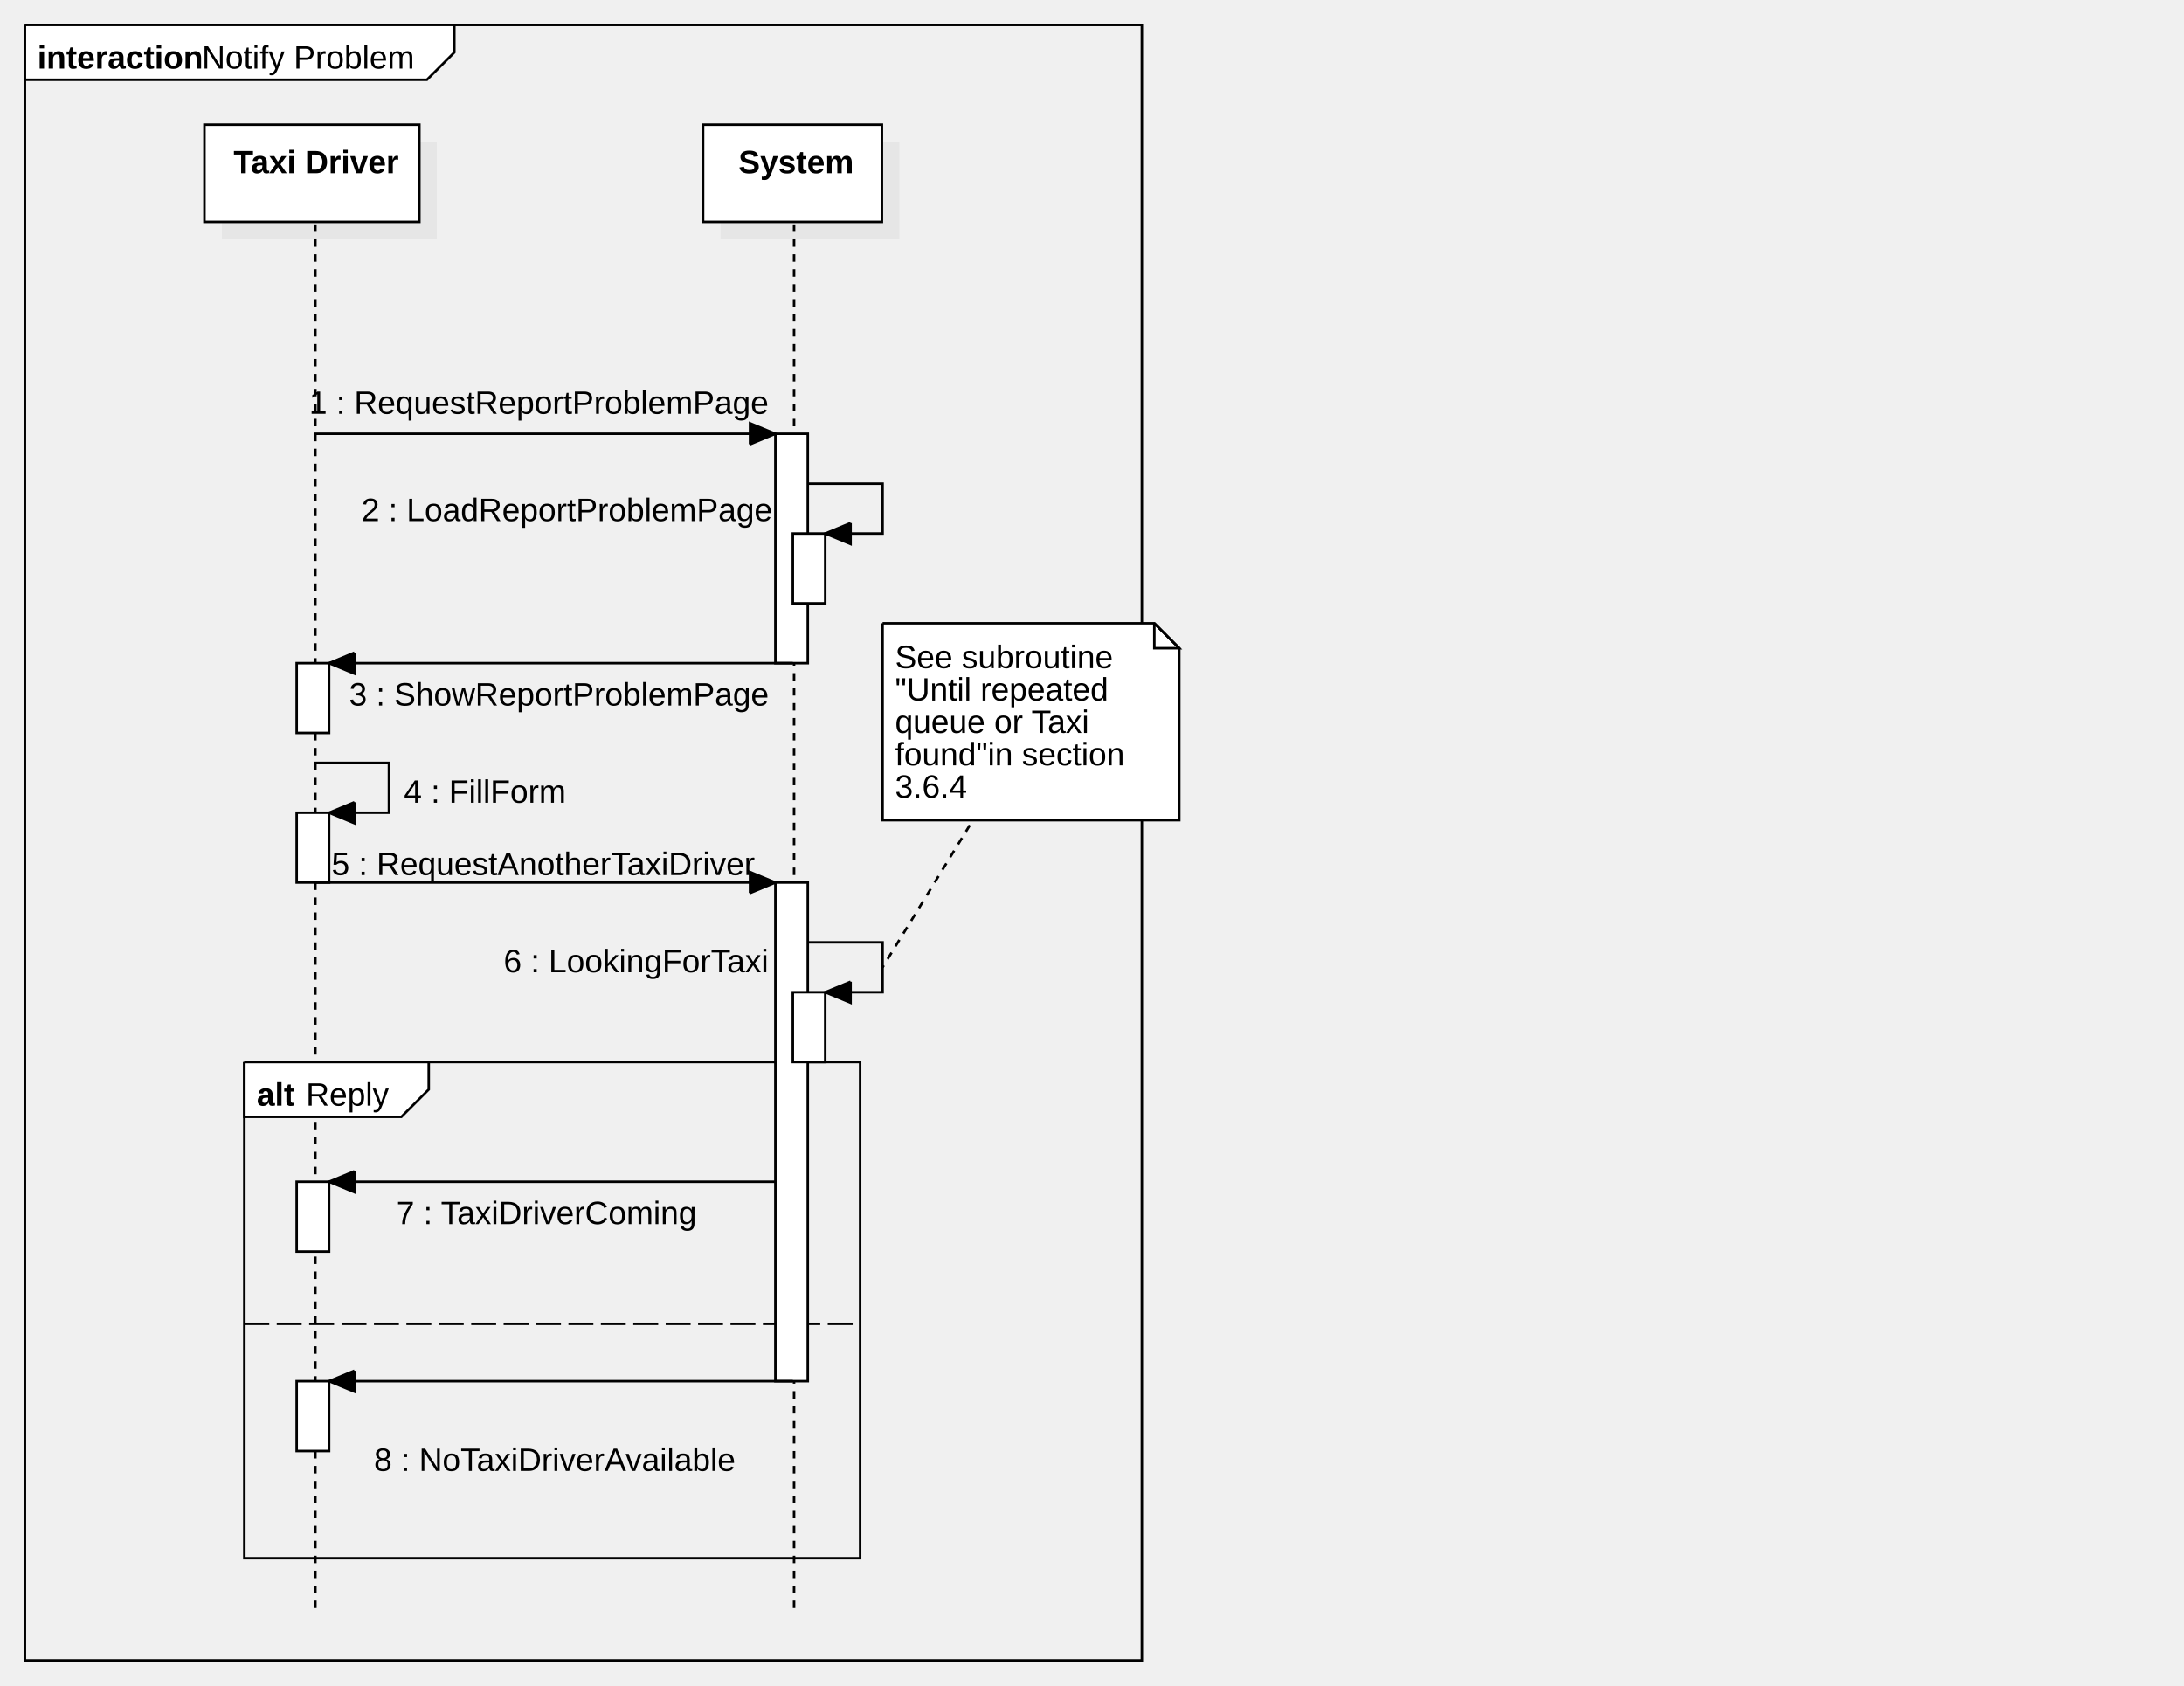
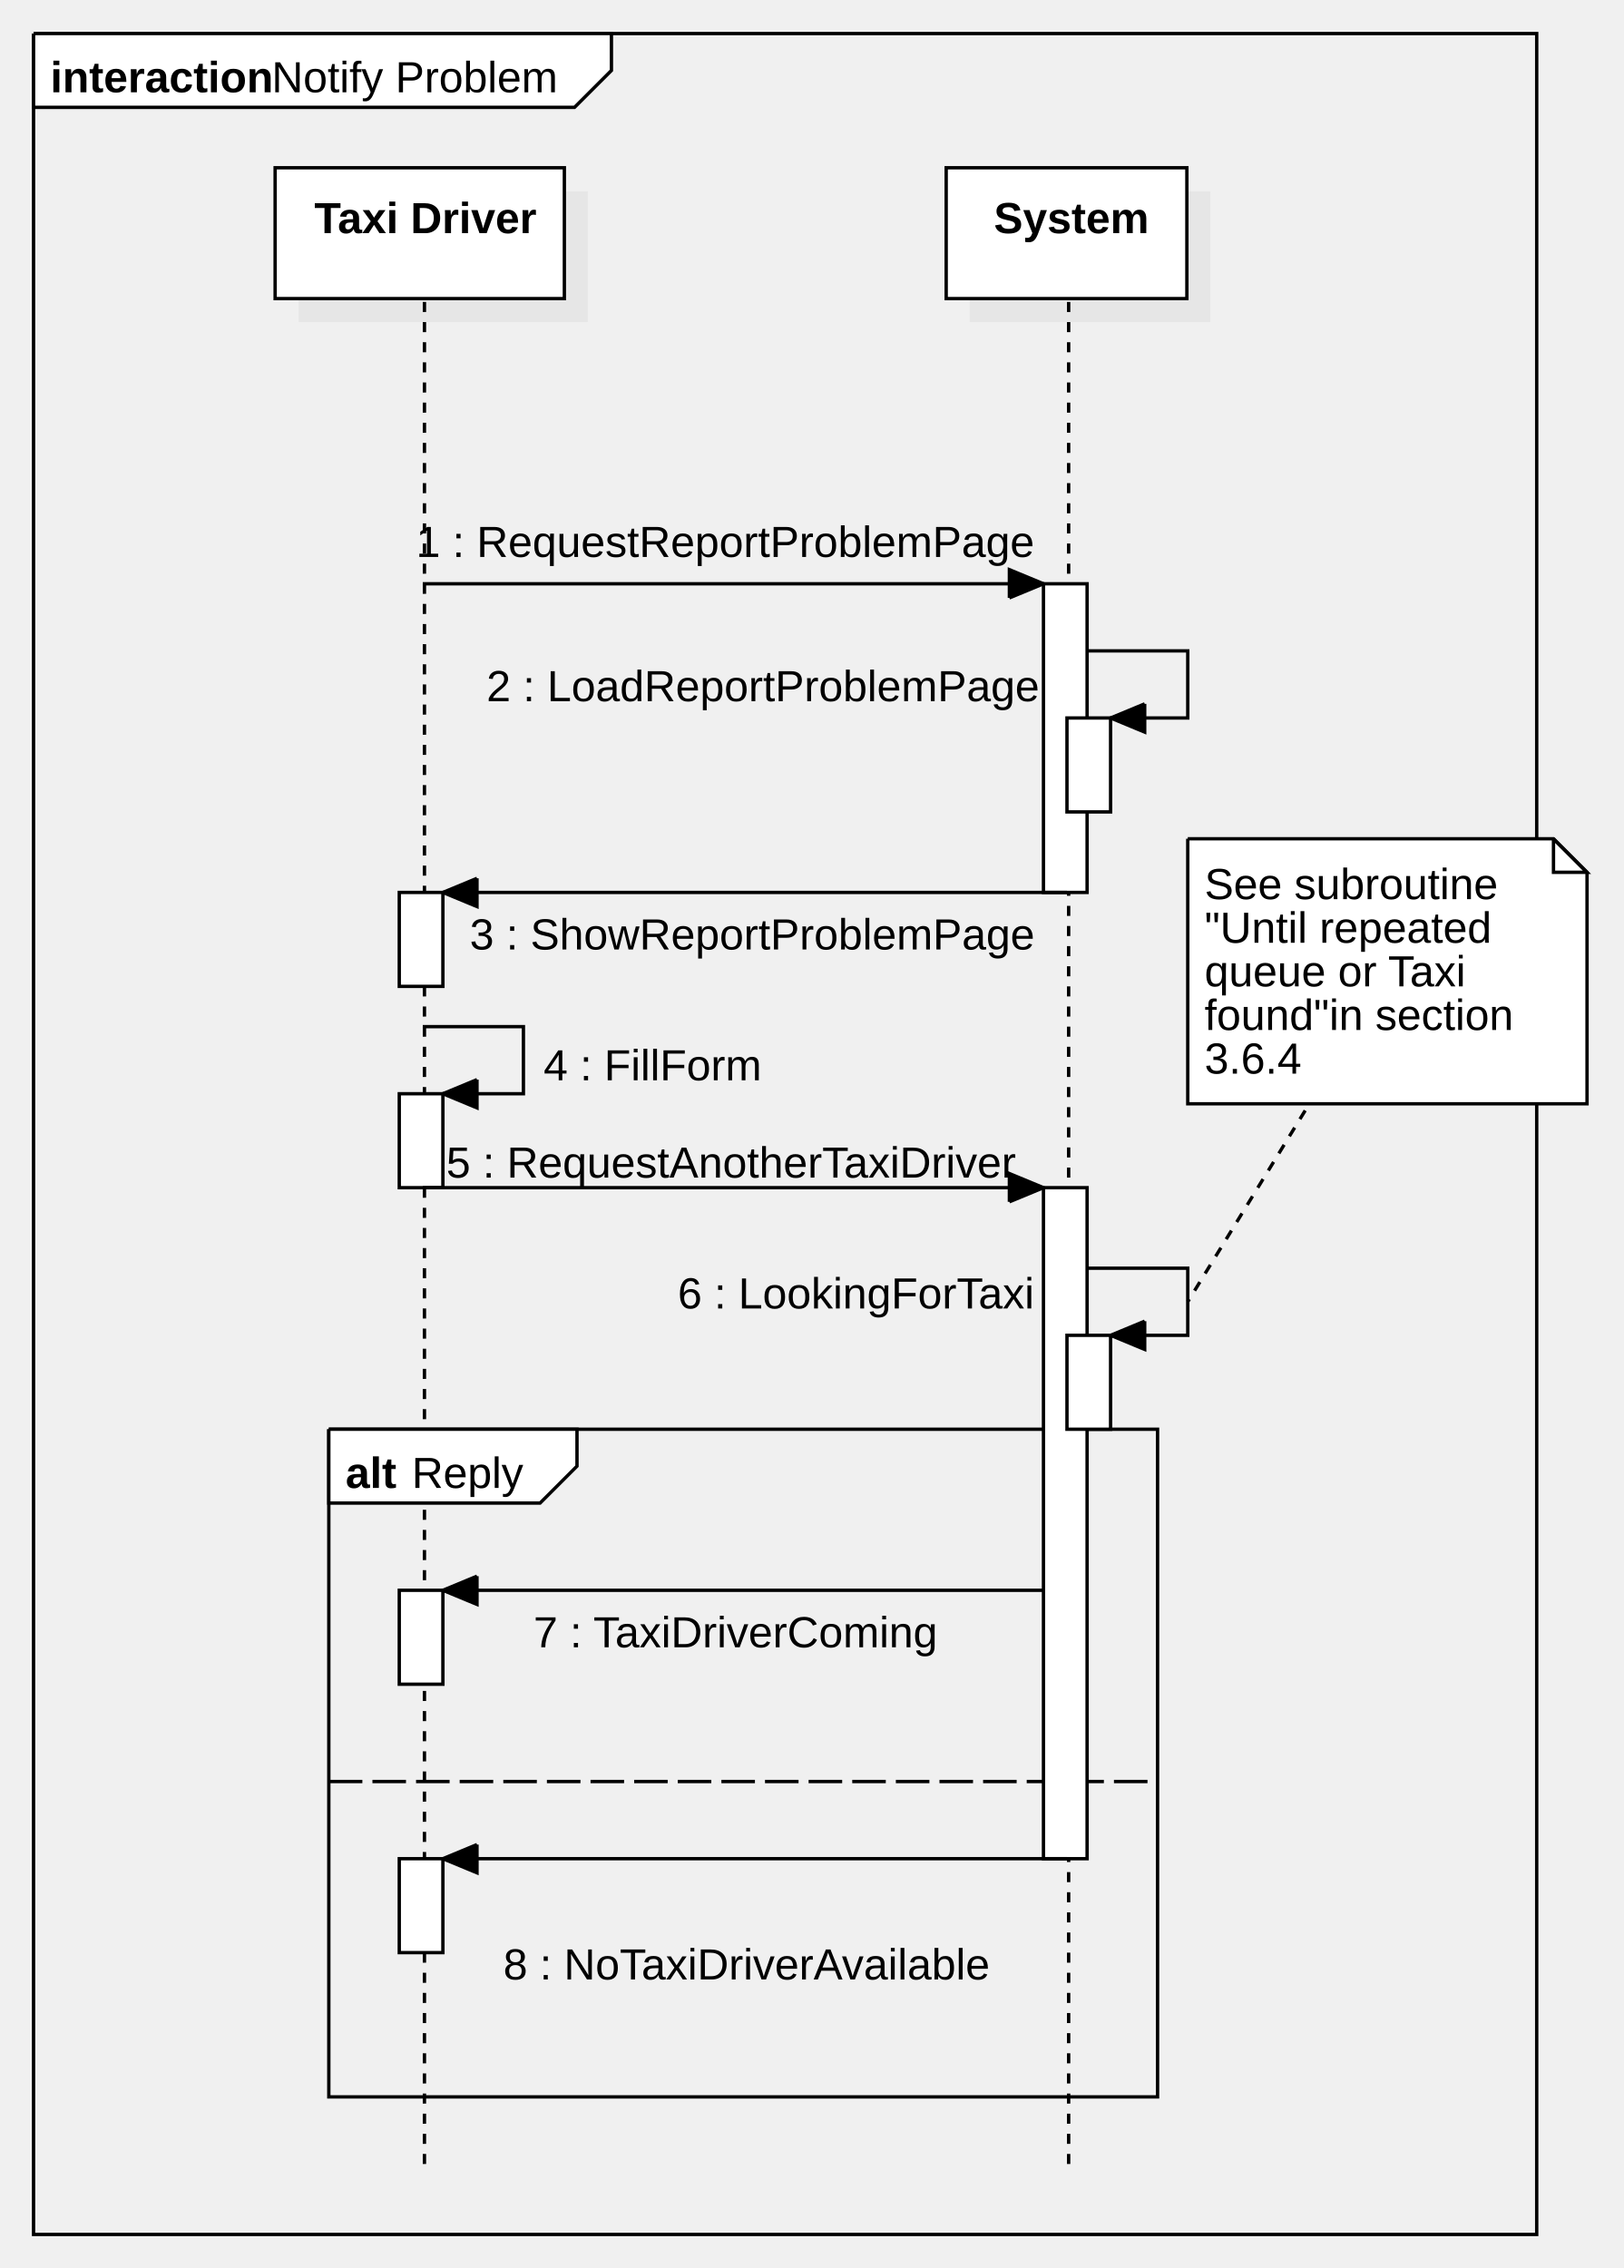
- <svg xmlns="http://www.w3.org/2000/svg" version="1.1" width="876" height="676">
+ <svg xmlns="http://www.w3.org/2000/svg" version="1.1" width="484" height="676">
  <defs />
  <g>
    <g transform="translate(10,10) scale(1,1)">
      <path fill="none" stroke="#000000" d="M 0 0 L 448 0 L 448 656 L 0 656 L 0 0" stroke-miterlimit="10" />
    </g>
    <g transform="translate(10,10) scale(1,1)">
      <path fill="#ffffff" stroke="none" d="M 0 0 L 0 22 L 161.228 22 L 172.228 11 L 172.228 0 L 0 0" />
    </g>
    <g transform="translate(10,10) scale(1,1)">
      <path fill="none" stroke="#000000" d="M 0 0 L 0 22 L 161.228 22 L 172.228 11 L 172.228 0 L 0 0 L 0 0" stroke-miterlimit="10" />
    </g>
    <g transform="translate(10,10) scale(1,1)">
      <g>
        <path fill="none" stroke="none" />
        <text fill="#000000" stroke="none" font-family="Arial" font-size="13px" font-style="normal" font-weight="normal" text-decoration="none" x="70.979" y="17.5">Notify Problem</text>
      </g>
    </g>
    <g transform="translate(10,10) scale(1,1)">
      <g>
        <path fill="none" stroke="none" />
        <text fill="#000000" stroke="none" font-family="Arial" font-size="13px" font-style="normal" font-weight="bold" text-decoration="none" x="5" y="17.5">interaction</text>
      </g>
    </g>
    <g transform="translate(10,10) scale(1,1)">
      <rect fill="#C0C0C0" stroke="none" x="79" y="47" width="86.203" height="39" opacity="0.2" />
    </g>
    <g transform="translate(10,10) scale(1,1)">
      <rect fill="#ffffff" stroke="none" x="72" y="40" width="86.203" height="39" />
    </g>
    <g transform="translate(10,10) scale(1,1)">
      <path fill="none" stroke="#000000" d="M 72 40 L 158.203 40 L 158.203 79 L 72 79 L 72 40 Z Z" stroke-miterlimit="10" />
    </g>
    <g transform="translate(10,10) scale(1,1)">
      <g>
        <path fill="none" stroke="none" />
        <text fill="#000000" stroke="none" font-family="Arial" font-size="13px" font-style="normal" font-weight="bold" text-decoration="none" x="83.684" y="59.5">Taxi Driver</text>
      </g>
    </g>
    <g transform="translate(10,10) scale(1,1)">
      <path fill="none" stroke="#000000" d="M 116.5 80 L 116.5 637" stroke-miterlimit="10" stroke-dasharray="3" />
    </g>
    <g transform="translate(10,10) scale(1,1)">
      <rect fill="#C0C0C0" stroke="none" x="279" y="47" width="71.736" height="39" opacity="0.2" />
    </g>
    <g transform="translate(10,10) scale(1,1)">
      <rect fill="#ffffff" stroke="none" x="272" y="40" width="71.736" height="39" />
    </g>
    <g transform="translate(10,10) scale(1,1)">
      <path fill="none" stroke="#000000" d="M 272 40 L 343.736 40 L 343.736 79 L 272 79 L 272 40 Z Z" stroke-miterlimit="10" />
    </g>
    <g transform="translate(10,10) scale(1,1)">
      <g>
        <path fill="none" stroke="none" />
        <text fill="#000000" stroke="none" font-family="Arial" font-size="13px" font-style="normal" font-weight="bold" text-decoration="none" x="286.197" y="59.5">System</text>
      </g>
    </g>
    <g transform="translate(10,10) scale(1,1)">
      <path fill="none" stroke="#000000" d="M 308.5 80 L 308.5 637" stroke-miterlimit="10" stroke-dasharray="3" />
    </g>
    <g transform="translate(10,10) scale(1,1)">
      <path fill="none" stroke="#000000" d="M 88 416 L 335 416 L 335 615 L 88 615 L 88 416" stroke-miterlimit="10" />
    </g>
    <g transform="translate(10,10) scale(1,1)">
      <path fill="#ffffff" stroke="none" d="M 88 416 L 88 438 L 150.966 438 L 161.966 427 L 161.966 416 L 88 416" />
    </g>
    <g transform="translate(10,10) scale(1,1)">
      <path fill="none" stroke="#000000" d="M 88 416 L 88 438 L 150.966 438 L 161.966 427 L 161.966 416 L 88 416 L 88 416" stroke-miterlimit="10" />
    </g>
    <g transform="translate(10,10) scale(1,1)">
      <g>
        <path fill="none" stroke="none" />
        <text fill="#000000" stroke="none" font-family="Arial" font-size="13px" font-style="normal" font-weight="normal" text-decoration="none" x="112.73" y="433.5">Reply</text>
      </g>
    </g>
    <g transform="translate(10,10) scale(1,1)">
      <g>
        <path fill="none" stroke="none" />
        <text fill="#000000" stroke="none" font-family="Arial" font-size="13px" font-style="normal" font-weight="bold" text-decoration="none" x="93" y="433.5">alt</text>
      </g>
    </g>
    <g transform="translate(10,10) scale(1,1)">
      <path fill="none" stroke="#000000" d="M 88 521 L 335 521" stroke-miterlimit="10" stroke-dasharray="10,3" />
    </g>
    <g transform="translate(10,10) scale(1,1)">
      <path fill="#ffffff" stroke="none" d="M 344 240 L 453 240 L 463 250 L 463 319 L 344 319 L 344 240" />
    </g>
    <g transform="translate(10,10) scale(1,1)">
      <path fill="none" stroke="#000000" d="M 344 240 L 453 240 L 463 250 L 463 319 L 344 319 L 344 240 L 344 240" stroke-miterlimit="10" />
    </g>
    <g transform="translate(10,10) scale(1,1)">
      <path fill="none" stroke="#000000" d="M 453 240 L 453 250 L 463 250 L 453 240" stroke-miterlimit="10" />
    </g>
    <g transform="translate(10,10) scale(1,1)">
      <g>
        <path fill="none" stroke="none" />
        <text fill="#000000" stroke="none" font-family="Arial" font-size="13px" font-style="normal" font-weight="normal" text-decoration="none" x="349" y="258">See subroutine</text>
        <text fill="#000000" stroke="none" font-family="Arial" font-size="13px" font-style="normal" font-weight="normal" text-decoration="none" x="349" y="271">"Until repeated</text>
        <text fill="#000000" stroke="none" font-family="Arial" font-size="13px" font-style="normal" font-weight="normal" text-decoration="none" x="349" y="284">queue or Taxi</text>
        <text fill="#000000" stroke="none" font-family="Arial" font-size="13px" font-style="normal" font-weight="normal" text-decoration="none" x="349" y="297">found"in section </text>
        <text fill="#000000" stroke="none" font-family="Arial" font-size="13px" font-style="normal" font-weight="normal" text-decoration="none" x="349" y="310">3.6.4  </text>
      </g>
    </g>
    <g transform="translate(10,10) scale(1,1)">
      <path fill="none" stroke="#000000" d="M 379 321 L 344 378" stroke-miterlimit="10" stroke-dasharray="3" />
    </g>
    <g transform="translate(10,10) scale(1,1)">
      <path fill="none" stroke="#000000" d="M 116 164 L 301 164" stroke-miterlimit="10" />
    </g>
    <g transform="translate(10,10) scale(1,1)">
      <path fill="#000000" stroke="none" d="M 290.837 168.21 L 301 164 L 290.837 159.79" />
    </g>
    <g transform="translate(10,10) scale(1,1)">
      <path fill="none" stroke="#000000" d="M 290.837 168.21 L 301 164 L 290.837 159.79 L 290.837 168.21" stroke-miterlimit="10" />
    </g>
    <g transform="translate(10,10) scale(1,1)">
      <g>
        <path fill="none" stroke="none" />
        <text fill="#000000" stroke="none" font-family="Arial" font-size="13px" font-style="normal" font-weight="normal" text-decoration="none" x="114" y="156">1 : RequestReportProblemPage</text>
      </g>
    </g>
    <g transform="translate(10,10) scale(1,1)">
      <rect fill="#ffffff" stroke="none" x="301" y="164" width="13" height="92" />
    </g>
    <g transform="translate(10,10) scale(1,1)">
      <path fill="none" stroke="#000000" d="M 301 164 L 314 164 L 314 256 L 301 256 L 301 164 Z Z" stroke-miterlimit="10" />
    </g>
    <g transform="translate(10,10) scale(1,1)">
      <path fill="none" stroke="#000000" d="M 314 184 L 344 184 L 344 204 L 321 204" stroke-miterlimit="10" />
    </g>
    <g transform="translate(10,10) scale(1,1)">
      <path fill="#000000" stroke="none" d="M 331.163 199.79 L 321 204 L 331.163 208.21" />
    </g>
    <g transform="translate(10,10) scale(1,1)">
      <path fill="none" stroke="#000000" d="M 331.163 199.79 L 321 204 L 331.163 208.21 L 331.163 199.79" stroke-miterlimit="10" />
    </g>
    <g transform="translate(10,10) scale(1,1)">
      <g>
        <path fill="none" stroke="none" />
        <text fill="#000000" stroke="none" font-family="Arial" font-size="13px" font-style="normal" font-weight="normal" text-decoration="none" x="135" y="199">2 : LoadReportProblemPage</text>
      </g>
    </g>
    <g transform="translate(10,10) scale(1,1)">
      <rect fill="#ffffff" stroke="none" x="308" y="204" width="13" height="28" />
    </g>
    <g transform="translate(10,10) scale(1,1)">
      <path fill="none" stroke="#000000" d="M 308 204 L 321 204 L 321 232 L 308 232 L 308 204 Z Z" stroke-miterlimit="10" />
    </g>
    <g transform="translate(10,10) scale(1,1)">
      <path fill="none" stroke="#000000" d="M 308 256 L 122 256" stroke-miterlimit="10" />
    </g>
    <g transform="translate(10,10) scale(1,1)">
      <path fill="#000000" stroke="none" d="M 132.163 251.79 L 122 256 L 132.163 260.21" />
    </g>
    <g transform="translate(10,10) scale(1,1)">
      <path fill="none" stroke="#000000" d="M 132.163 251.79 L 122 256 L 132.163 260.21 L 132.163 251.79" stroke-miterlimit="10" />
    </g>
    <g transform="translate(10,10) scale(1,1)">
      <g>
        <path fill="none" stroke="none" />
        <text fill="#000000" stroke="none" font-family="Arial" font-size="13px" font-style="normal" font-weight="normal" text-decoration="none" x="130" y="273">3 : ShowReportProblemPage</text>
      </g>
    </g>
    <g transform="translate(10,10) scale(1,1)">
      <rect fill="#ffffff" stroke="none" x="109" y="256" width="13" height="28" />
    </g>
    <g transform="translate(10,10) scale(1,1)">
      <path fill="none" stroke="#000000" d="M 109 256 L 122 256 L 122 284 L 109 284 L 109 256 Z Z" stroke-miterlimit="10" />
    </g>
    <g transform="translate(10,10) scale(1,1)">
      <path fill="none" stroke="#000000" d="M 116 296 L 146 296 L 146 316 L 122 316" stroke-miterlimit="10" />
    </g>
    <g transform="translate(10,10) scale(1,1)">
      <path fill="#000000" stroke="none" d="M 132.163 311.79 L 122 316 L 132.163 320.21" />
    </g>
    <g transform="translate(10,10) scale(1,1)">
      <path fill="none" stroke="#000000" d="M 132.163 311.79 L 122 316 L 132.163 320.21 L 132.163 311.79" stroke-miterlimit="10" />
    </g>
    <g transform="translate(10,10) scale(1,1)">
      <g>
        <path fill="none" stroke="none" />
        <text fill="#000000" stroke="none" font-family="Arial" font-size="13px" font-style="normal" font-weight="normal" text-decoration="none" x="152" y="312">4 : FillForm</text>
      </g>
    </g>
    <g transform="translate(10,10) scale(1,1)">
      <rect fill="#ffffff" stroke="none" x="109" y="316" width="13" height="28" />
    </g>
    <g transform="translate(10,10) scale(1,1)">
      <path fill="none" stroke="#000000" d="M 109 316 L 122 316 L 122 344 L 109 344 L 109 316 Z Z" stroke-miterlimit="10" />
    </g>
    <g transform="translate(10,10) scale(1,1)">
      <path fill="none" stroke="#000000" d="M 116 344 L 301 344" stroke-miterlimit="10" />
    </g>
    <g transform="translate(10,10) scale(1,1)">
      <path fill="#000000" stroke="none" d="M 290.837 348.21 L 301 344 L 290.837 339.79" />
    </g>
    <g transform="translate(10,10) scale(1,1)">
      <path fill="none" stroke="#000000" d="M 290.837 348.21 L 301 344 L 290.837 339.79 L 290.837 348.21" stroke-miterlimit="10" />
    </g>
    <g transform="translate(10,10) scale(1,1)">
      <g>
        <path fill="none" stroke="none" />
        <text fill="#000000" stroke="none" font-family="Arial" font-size="13px" font-style="normal" font-weight="normal" text-decoration="none" x="123" y="341">5 : RequestAnotherTaxiDriver</text>
      </g>
    </g>
    <g transform="translate(10,10) scale(1,1)">
      <rect fill="#ffffff" stroke="none" x="301" y="344" width="13" height="200" />
    </g>
    <g transform="translate(10,10) scale(1,1)">
      <path fill="none" stroke="#000000" d="M 301 344 L 314 344 L 314 544 L 301 544 L 301 344 Z Z" stroke-miterlimit="10" />
    </g>
    <g transform="translate(10,10) scale(1,1)">
      <path fill="none" stroke="#000000" d="M 314 368 L 344 368 L 344 388 L 321 388" stroke-miterlimit="10" />
    </g>
    <g transform="translate(10,10) scale(1,1)">
      <path fill="#000000" stroke="none" d="M 331.163 383.79 L 321 388 L 331.163 392.21" />
    </g>
    <g transform="translate(10,10) scale(1,1)">
      <path fill="none" stroke="#000000" d="M 331.163 383.79 L 321 388 L 331.163 392.21 L 331.163 383.79" stroke-miterlimit="10" />
    </g>
    <g transform="translate(10,10) scale(1,1)">
      <g>
        <path fill="none" stroke="none" />
        <text fill="#000000" stroke="none" font-family="Arial" font-size="13px" font-style="normal" font-weight="normal" text-decoration="none" x="192" y="380">6 : LookingForTaxi</text>
      </g>
    </g>
    <g transform="translate(10,10) scale(1,1)">
      <rect fill="#ffffff" stroke="none" x="308" y="388" width="13" height="28" />
    </g>
    <g transform="translate(10,10) scale(1,1)">
      <path fill="none" stroke="#000000" d="M 308 388 L 321 388 L 321 416 L 308 416 L 308 388 Z Z" stroke-miterlimit="10" />
    </g>
    <g transform="translate(10,10) scale(1,1)">
      <path fill="none" stroke="#000000" d="M 301 464 L 122 464" stroke-miterlimit="10" />
    </g>
    <g transform="translate(10,10) scale(1,1)">
      <path fill="#000000" stroke="none" d="M 132.163 459.79 L 122 464 L 132.163 468.21" />
    </g>
    <g transform="translate(10,10) scale(1,1)">
      <path fill="none" stroke="#000000" d="M 132.163 459.79 L 122 464 L 132.163 468.21 L 132.163 459.79" stroke-miterlimit="10" />
    </g>
    <g transform="translate(10,10) scale(1,1)">
      <g>
        <path fill="none" stroke="none" />
        <text fill="#000000" stroke="none" font-family="Arial" font-size="13px" font-style="normal" font-weight="normal" text-decoration="none" x="149" y="481">7 : TaxiDriverComing</text>
      </g>
    </g>
    <g transform="translate(10,10) scale(1,1)">
      <rect fill="#ffffff" stroke="none" x="109" y="464" width="13" height="28" />
    </g>
    <g transform="translate(10,10) scale(1,1)">
      <path fill="none" stroke="#000000" d="M 109 464 L 122 464 L 122 492 L 109 492 L 109 464 Z Z" stroke-miterlimit="10" />
    </g>
    <g transform="translate(10,10) scale(1,1)">
      <path fill="none" stroke="#000000" d="M 308 544 L 122 544" stroke-miterlimit="10" />
    </g>
    <g transform="translate(10,10) scale(1,1)">
      <path fill="#000000" stroke="none" d="M 132.163 539.79 L 122 544 L 132.163 548.21" />
    </g>
    <g transform="translate(10,10) scale(1,1)">
      <path fill="none" stroke="#000000" d="M 132.163 539.79 L 122 544 L 132.163 548.21 L 132.163 539.79" stroke-miterlimit="10" />
    </g>
    <g transform="translate(10,10) scale(1,1)">
      <g>
        <path fill="none" stroke="none" />
        <text fill="#000000" stroke="none" font-family="Arial" font-size="13px" font-style="normal" font-weight="normal" text-decoration="none" x="140" y="580">8 : NoTaxiDriverAvailable</text>
      </g>
    </g>
    <g transform="translate(10,10) scale(1,1)">
      <rect fill="#ffffff" stroke="none" x="109" y="544" width="13" height="28" />
    </g>
    <g transform="translate(10,10) scale(1,1)">
      <path fill="none" stroke="#000000" d="M 109 544 L 122 544 L 122 572 L 109 572 L 109 544 Z Z" stroke-miterlimit="10" />
    </g>
  </g>
</svg>
